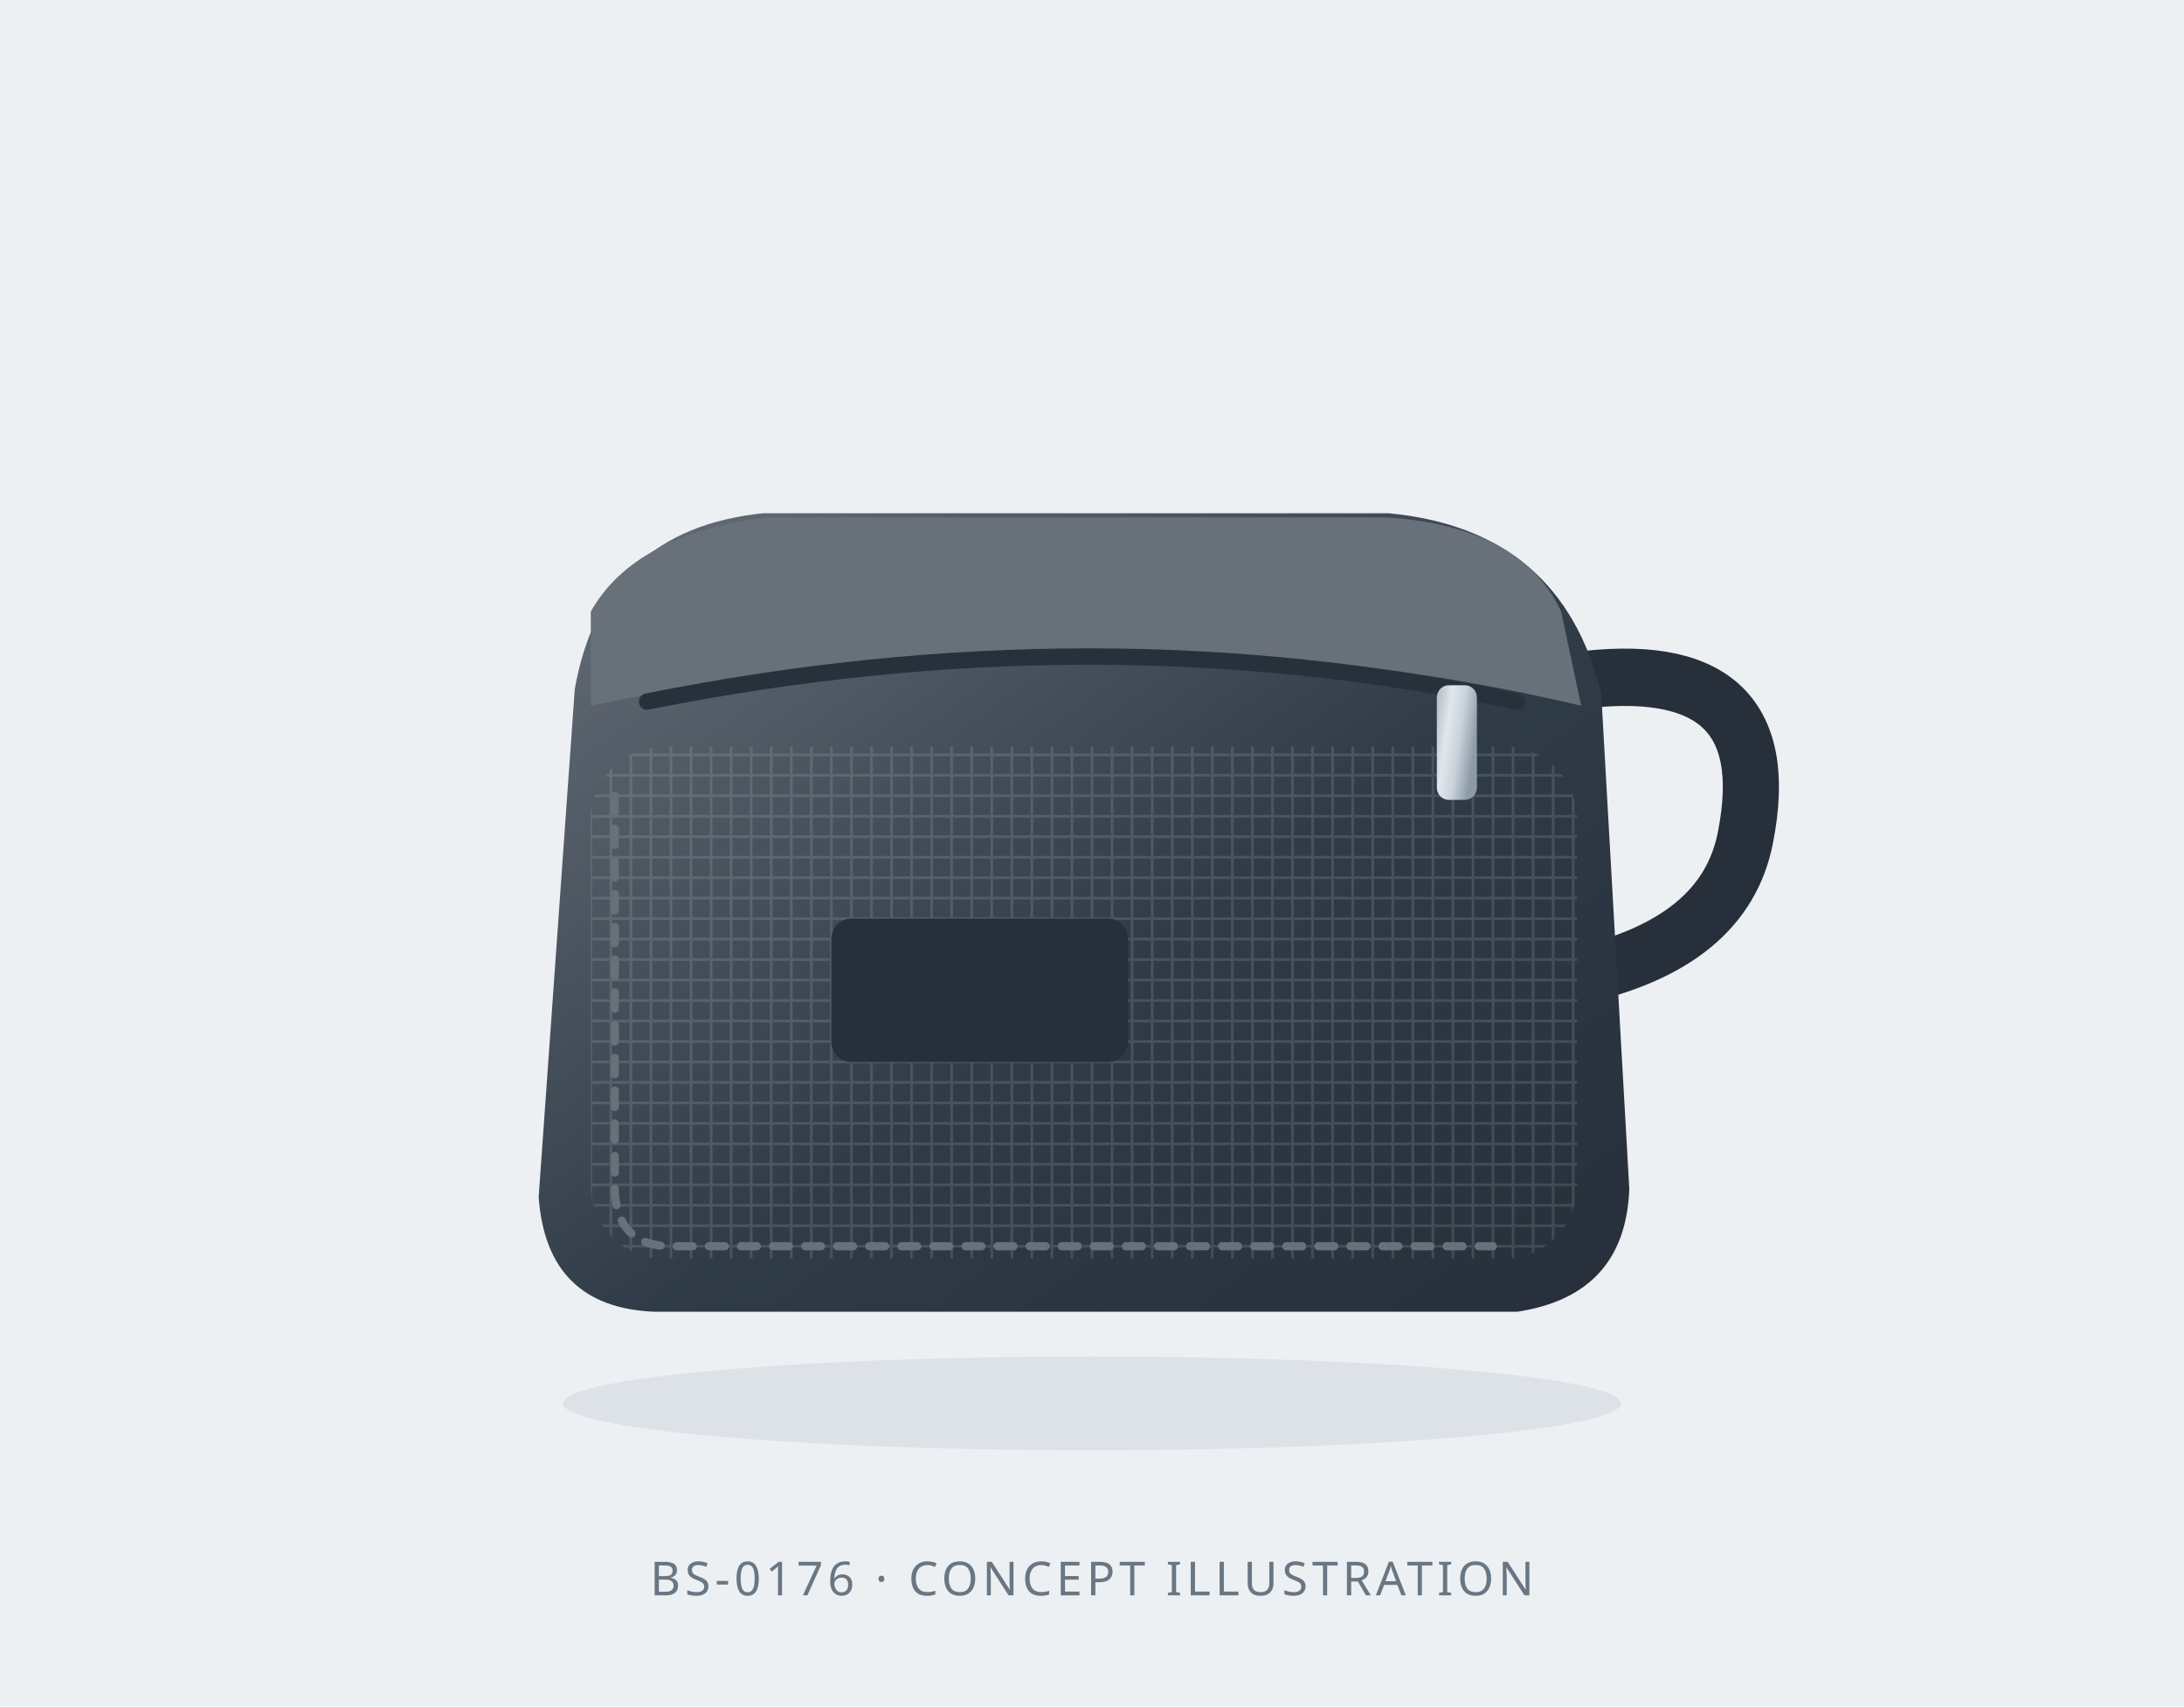
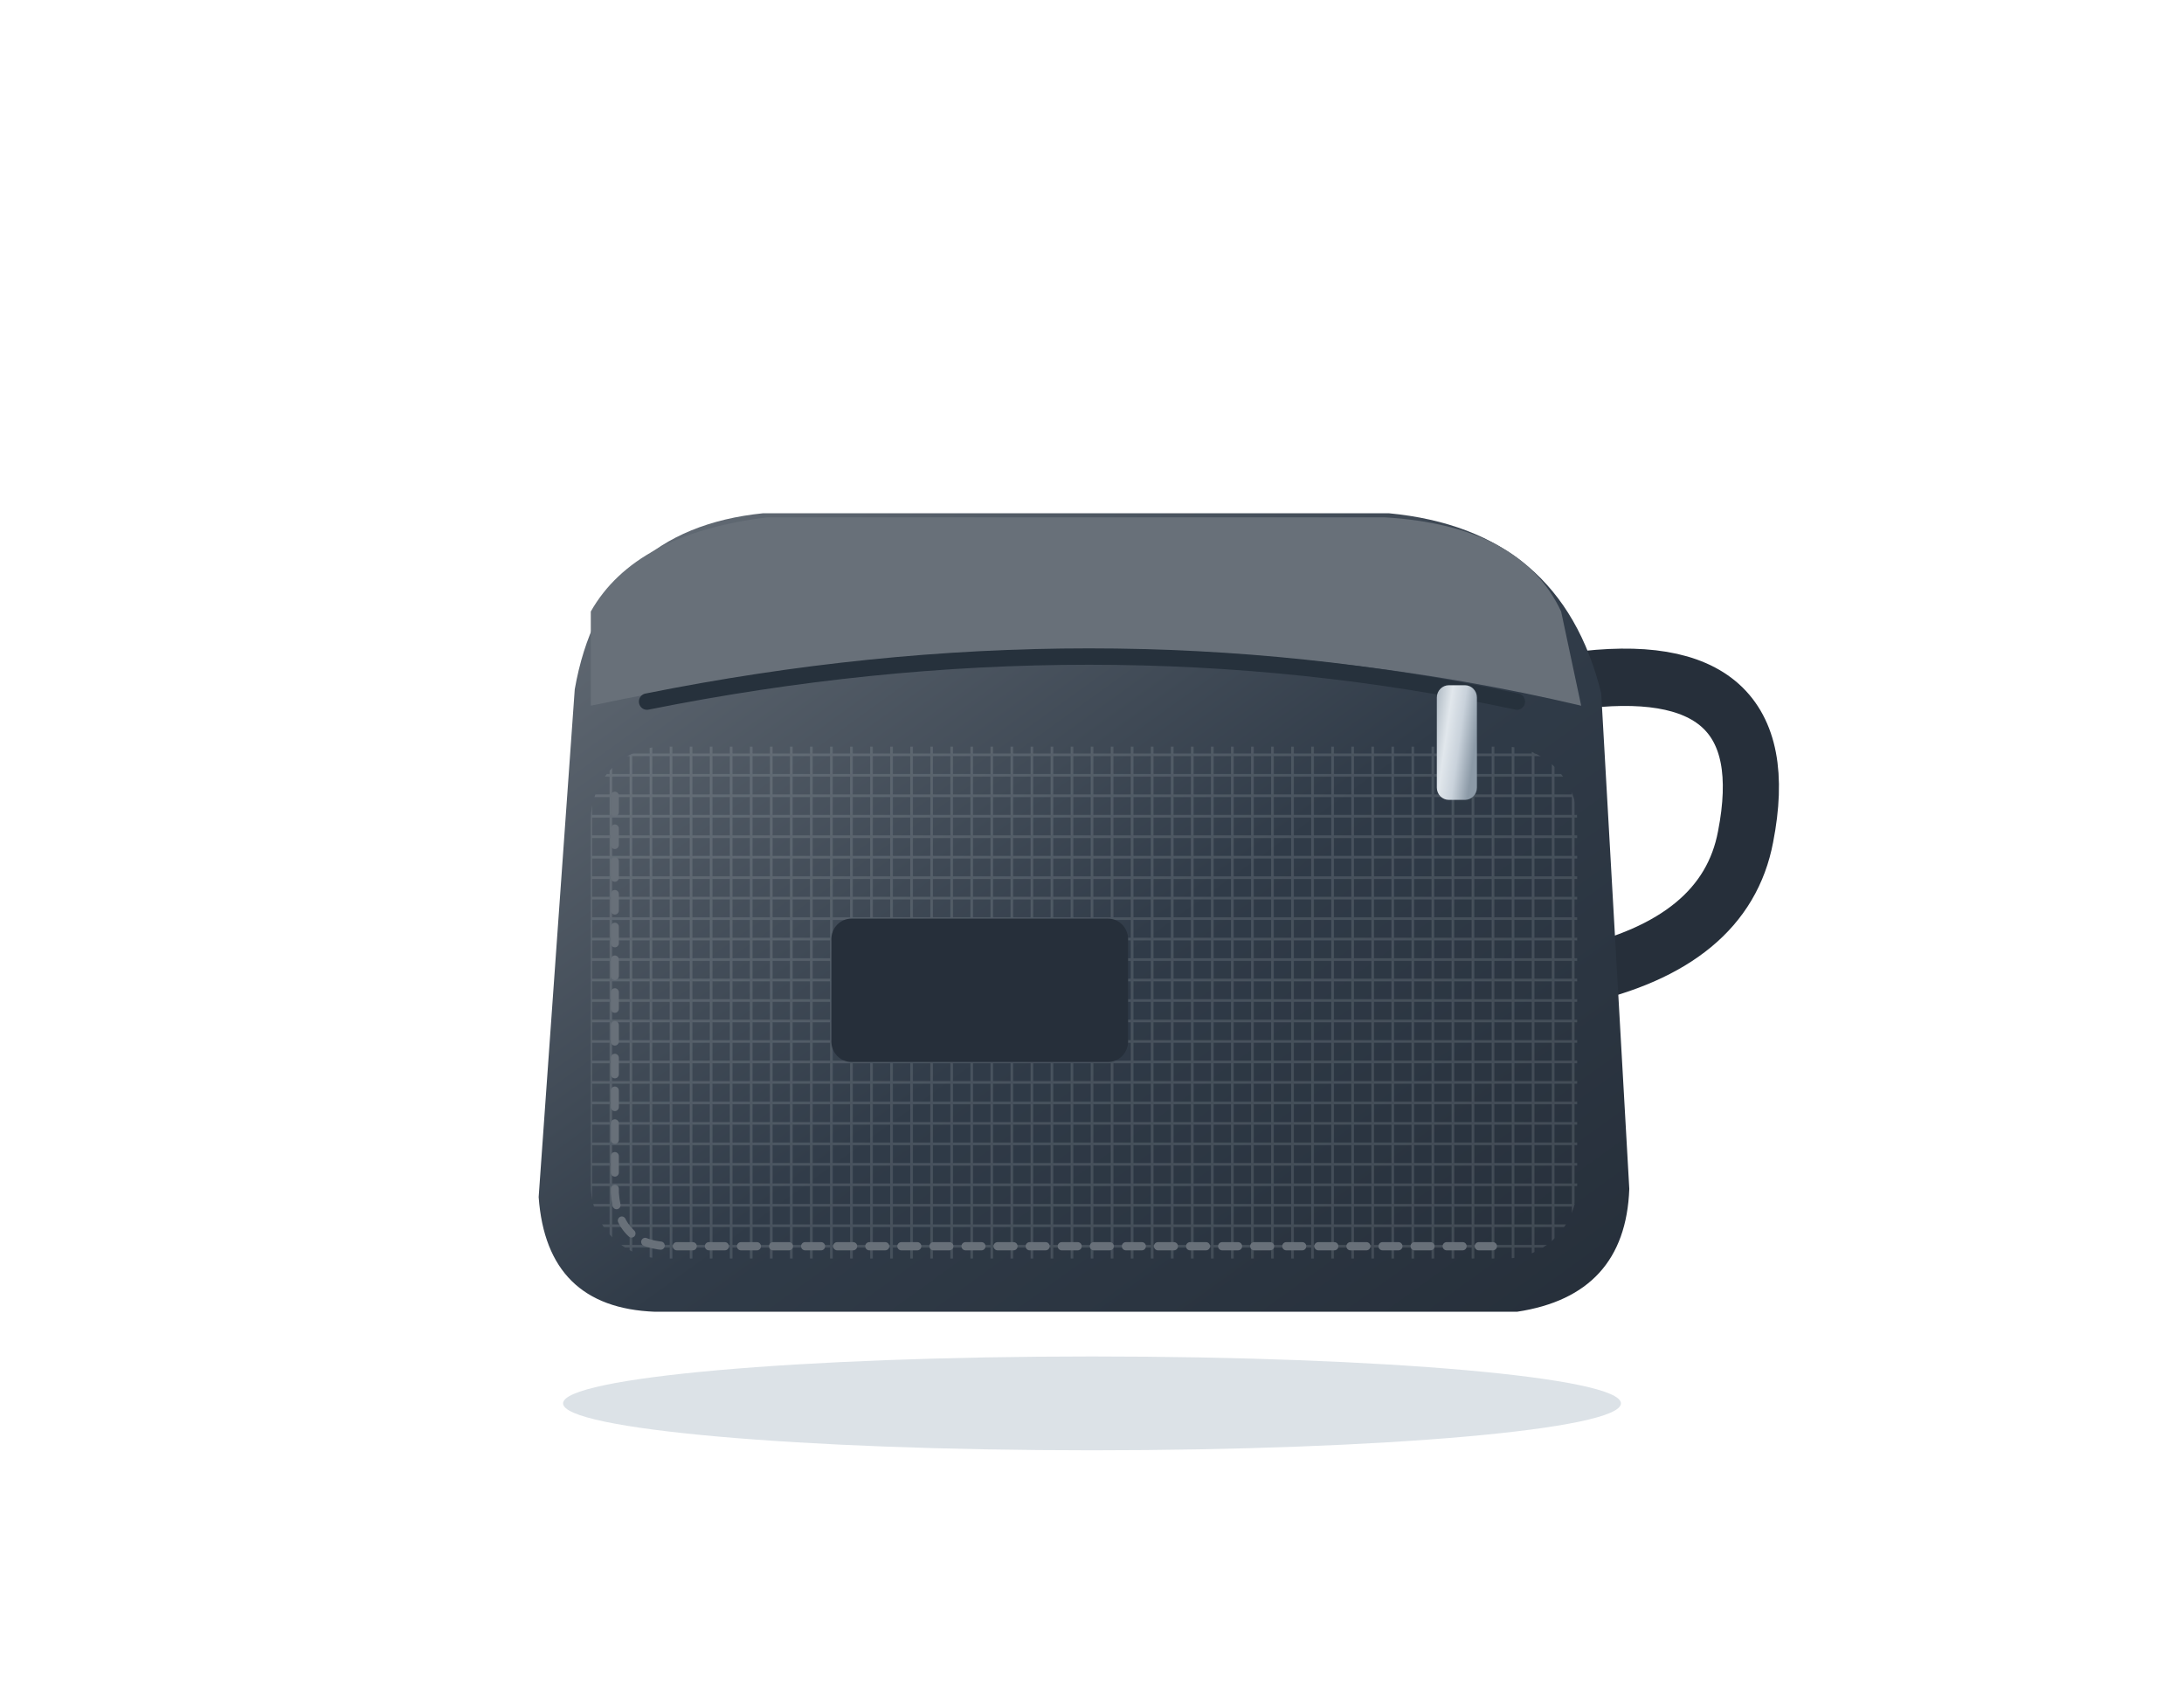
<svg xmlns="http://www.w3.org/2000/svg" width="512" height="400" viewBox="0 0 512 400" role="img">
-   <rect width="512" height="400" fill="#edf0f2" />
  <ellipse cx="256" cy="329" rx="124" ry="11" fill="#dce2e7" />
  <defs>
    <linearGradient id="pe69785e8a18ce6b497e6bcb1e58c85-0-body" x1="0" y1="0" x2="1" y2="1">
      <stop stop-color="#687079" />
      <stop offset=".55" stop-color="#303b48" />
      <stop offset="1" stop-color="#262f3a" />
    </linearGradient>
    <linearGradient id="pe69785e8a18ce6b497e6bcb1e58c85-0-metal" x1="0" y1="0" x2="1" y2=".4">
      <stop stop-color="#aeb9c3" />
      <stop offset=".35" stop-color="#e1e7ec" />
      <stop offset=".65" stop-color="#c9d2db" />
      <stop offset="1" stop-color="#8c9aa7" />
    </linearGradient>
    <pattern id="pe69785e8a18ce6b497e6bcb1e58c85-0-fabric" width="5" height="5" patternUnits="userSpaceOnUse">
      <path d="M0 1h5M1 0v5" stroke="#edf1f4" stroke-opacity=".13" stroke-width=".65" />
    </pattern>
    <pattern id="pe69785e8a18ce6b497e6bcb1e58c85-0-holes" width="8" height="8" patternUnits="userSpaceOnUse">
      <circle cx="4" cy="4" r="1.35" fill="#26313c" fill-opacity=".45" />
    </pattern>
  </defs>
  <g transform="translate(256 200) scale(0.940 0.960) translate(-256 -200)">
    <path d="M376 158q52-7 43 38q-5 26-42 34" fill="none" stroke="#262f3a" stroke-width="14" stroke-linecap="round" stroke-linejoin="round" />
    <path d="M127 160q7-39 47-43h156q43 4 53 44l7 121q-1 26-28 30H147q-27-1-29-28Z" fill="url(#pe69785e8a18ce6b497e6bcb1e58c85-0-body)" />
    <path d="M131 164q130-27 247 0l-5-23q-10-21-44-23H175q-33 4-44 23Z" fill="#687079" />
    <rect x="131" y="174" width="246" height="125" rx="18" fill="url(#pe69785e8a18ce6b497e6bcb1e58c85-0-fabric)" />
    <path d="M145 163q112-22 217 0" fill="none" stroke="#26313c" stroke-width="4" stroke-linecap="round" stroke-linejoin="round" />
    <rect x="342" y="159" width="10" height="28" rx="3" fill="url(#pe69785e8a18ce6b497e6bcb1e58c85-0-metal)" />
    <rect x="191" y="216" width="74" height="35" rx="5" fill="#262f3a" />
    <path d="M137 186v97q1 13 14 13h205" fill="none" stroke="#687079" stroke-width="2" stroke-linecap="round" stroke-linejoin="round" stroke-dasharray="4 4" />
  </g>
-   <text x="256" y="374" text-anchor="middle" font-family="Segoe UI, sans-serif" font-size="11" letter-spacing="1" fill="#697784">BS-0176 · CONCEPT ILLUSTRATION</text>
</svg>
